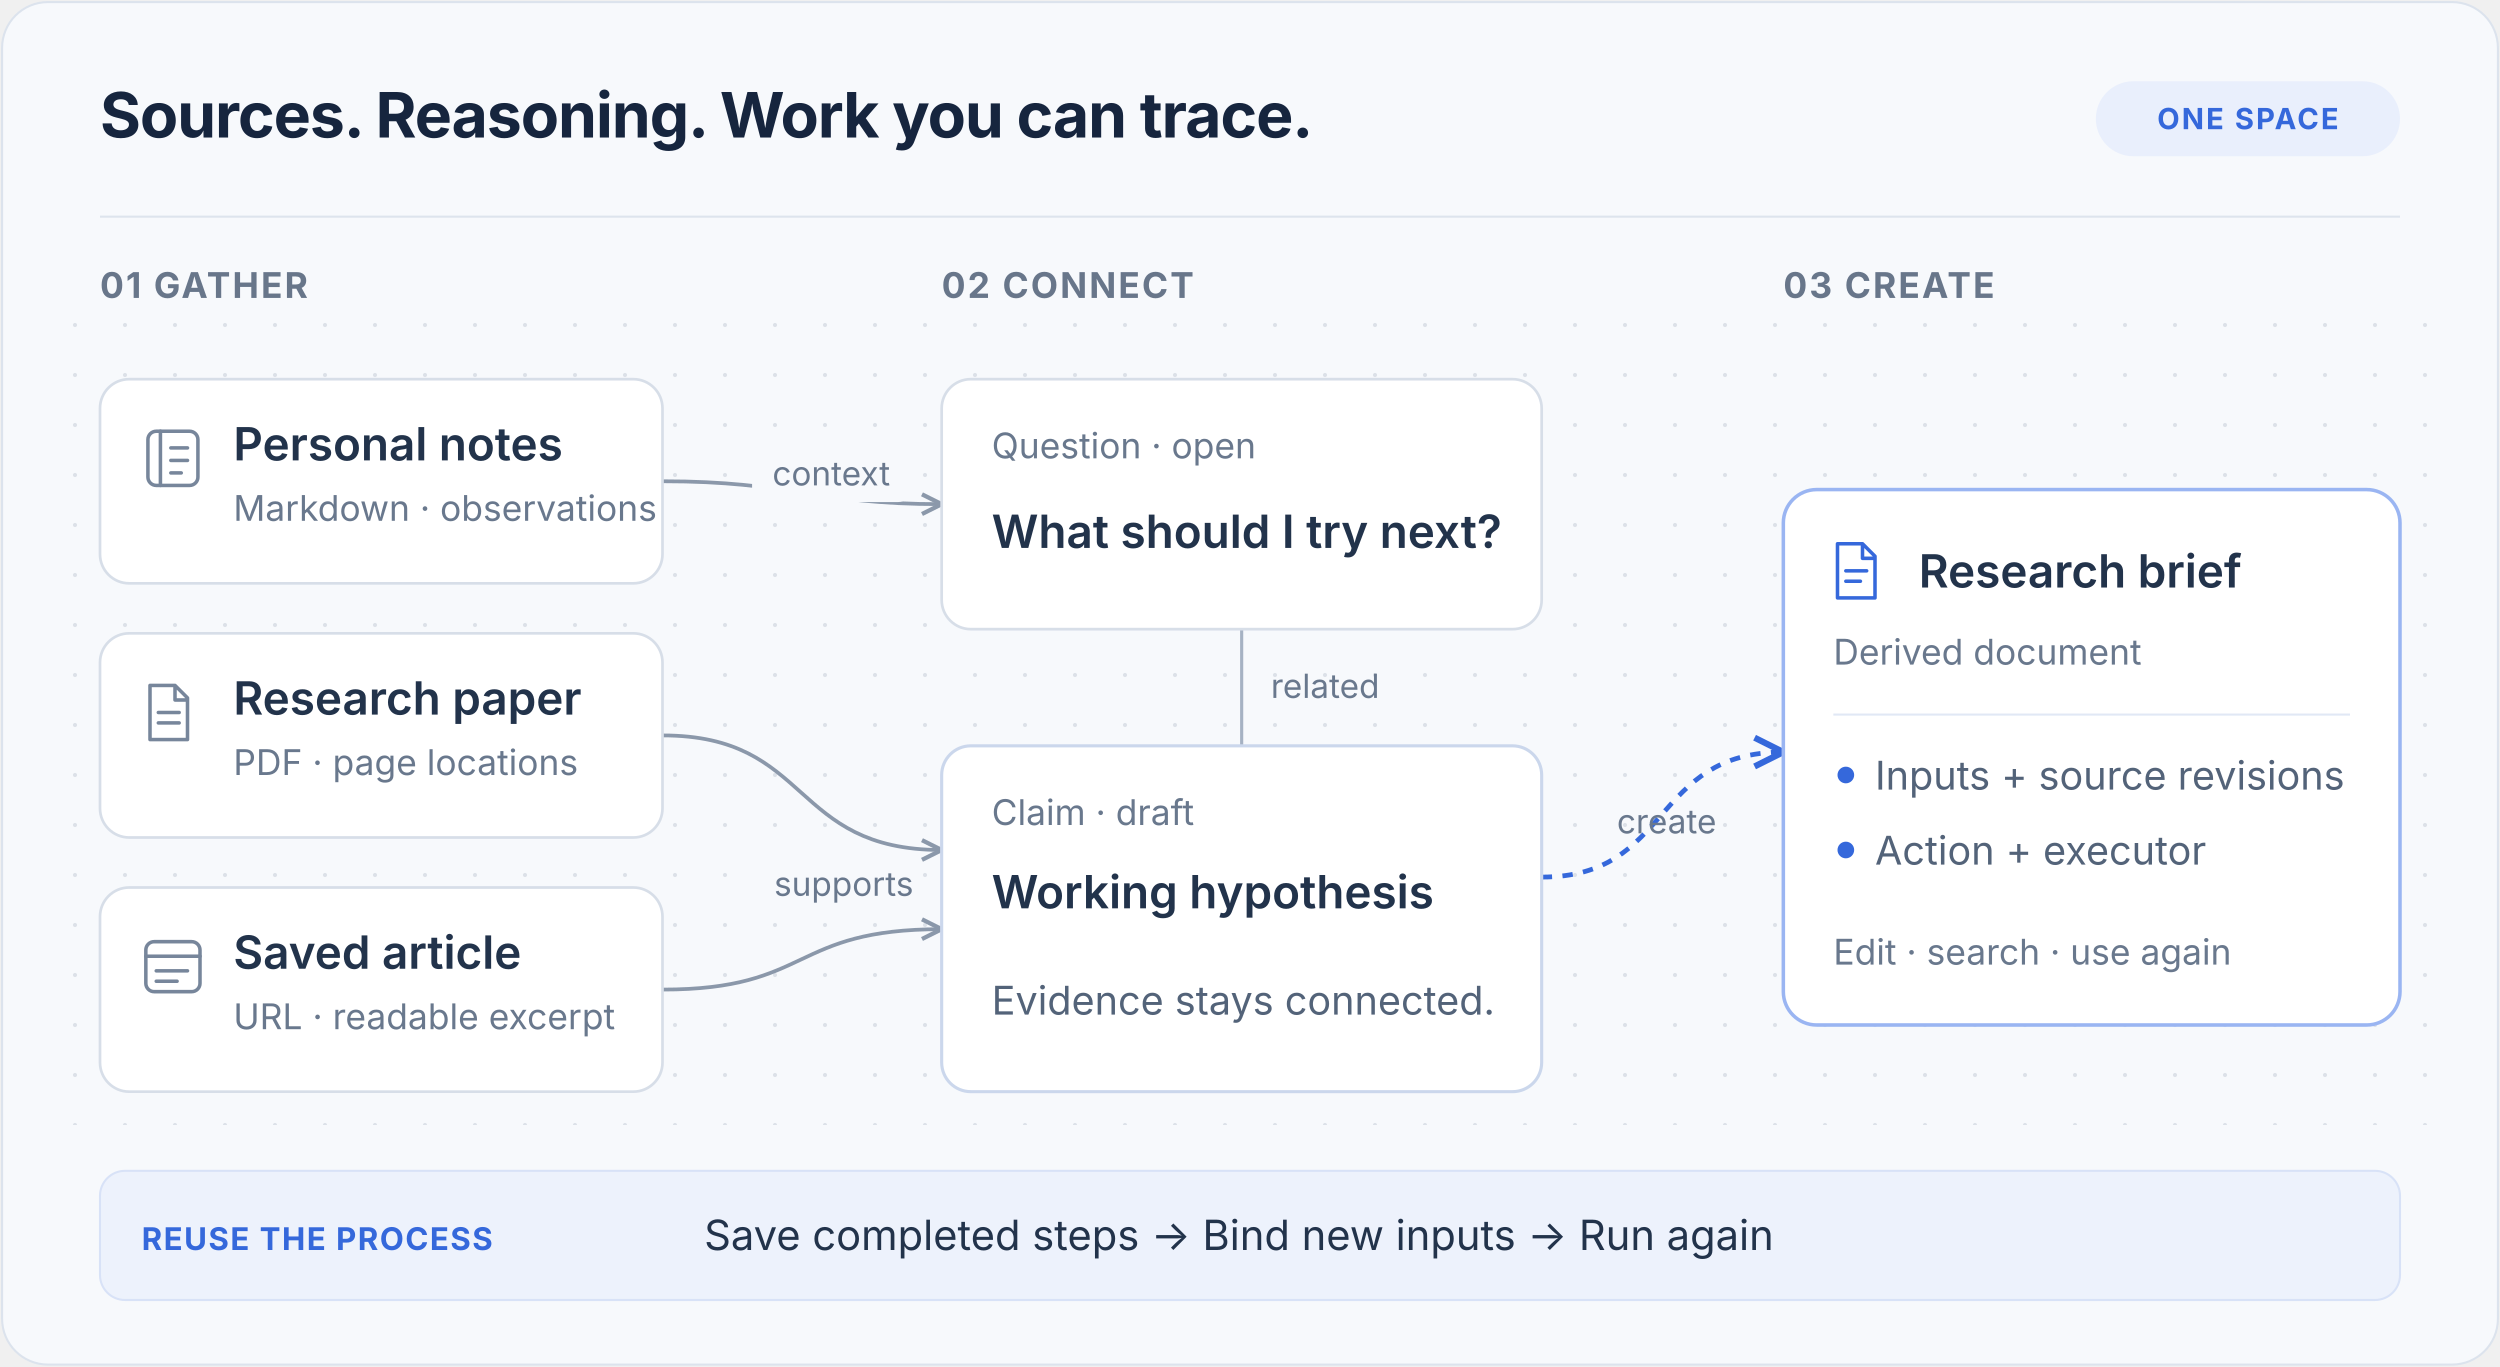
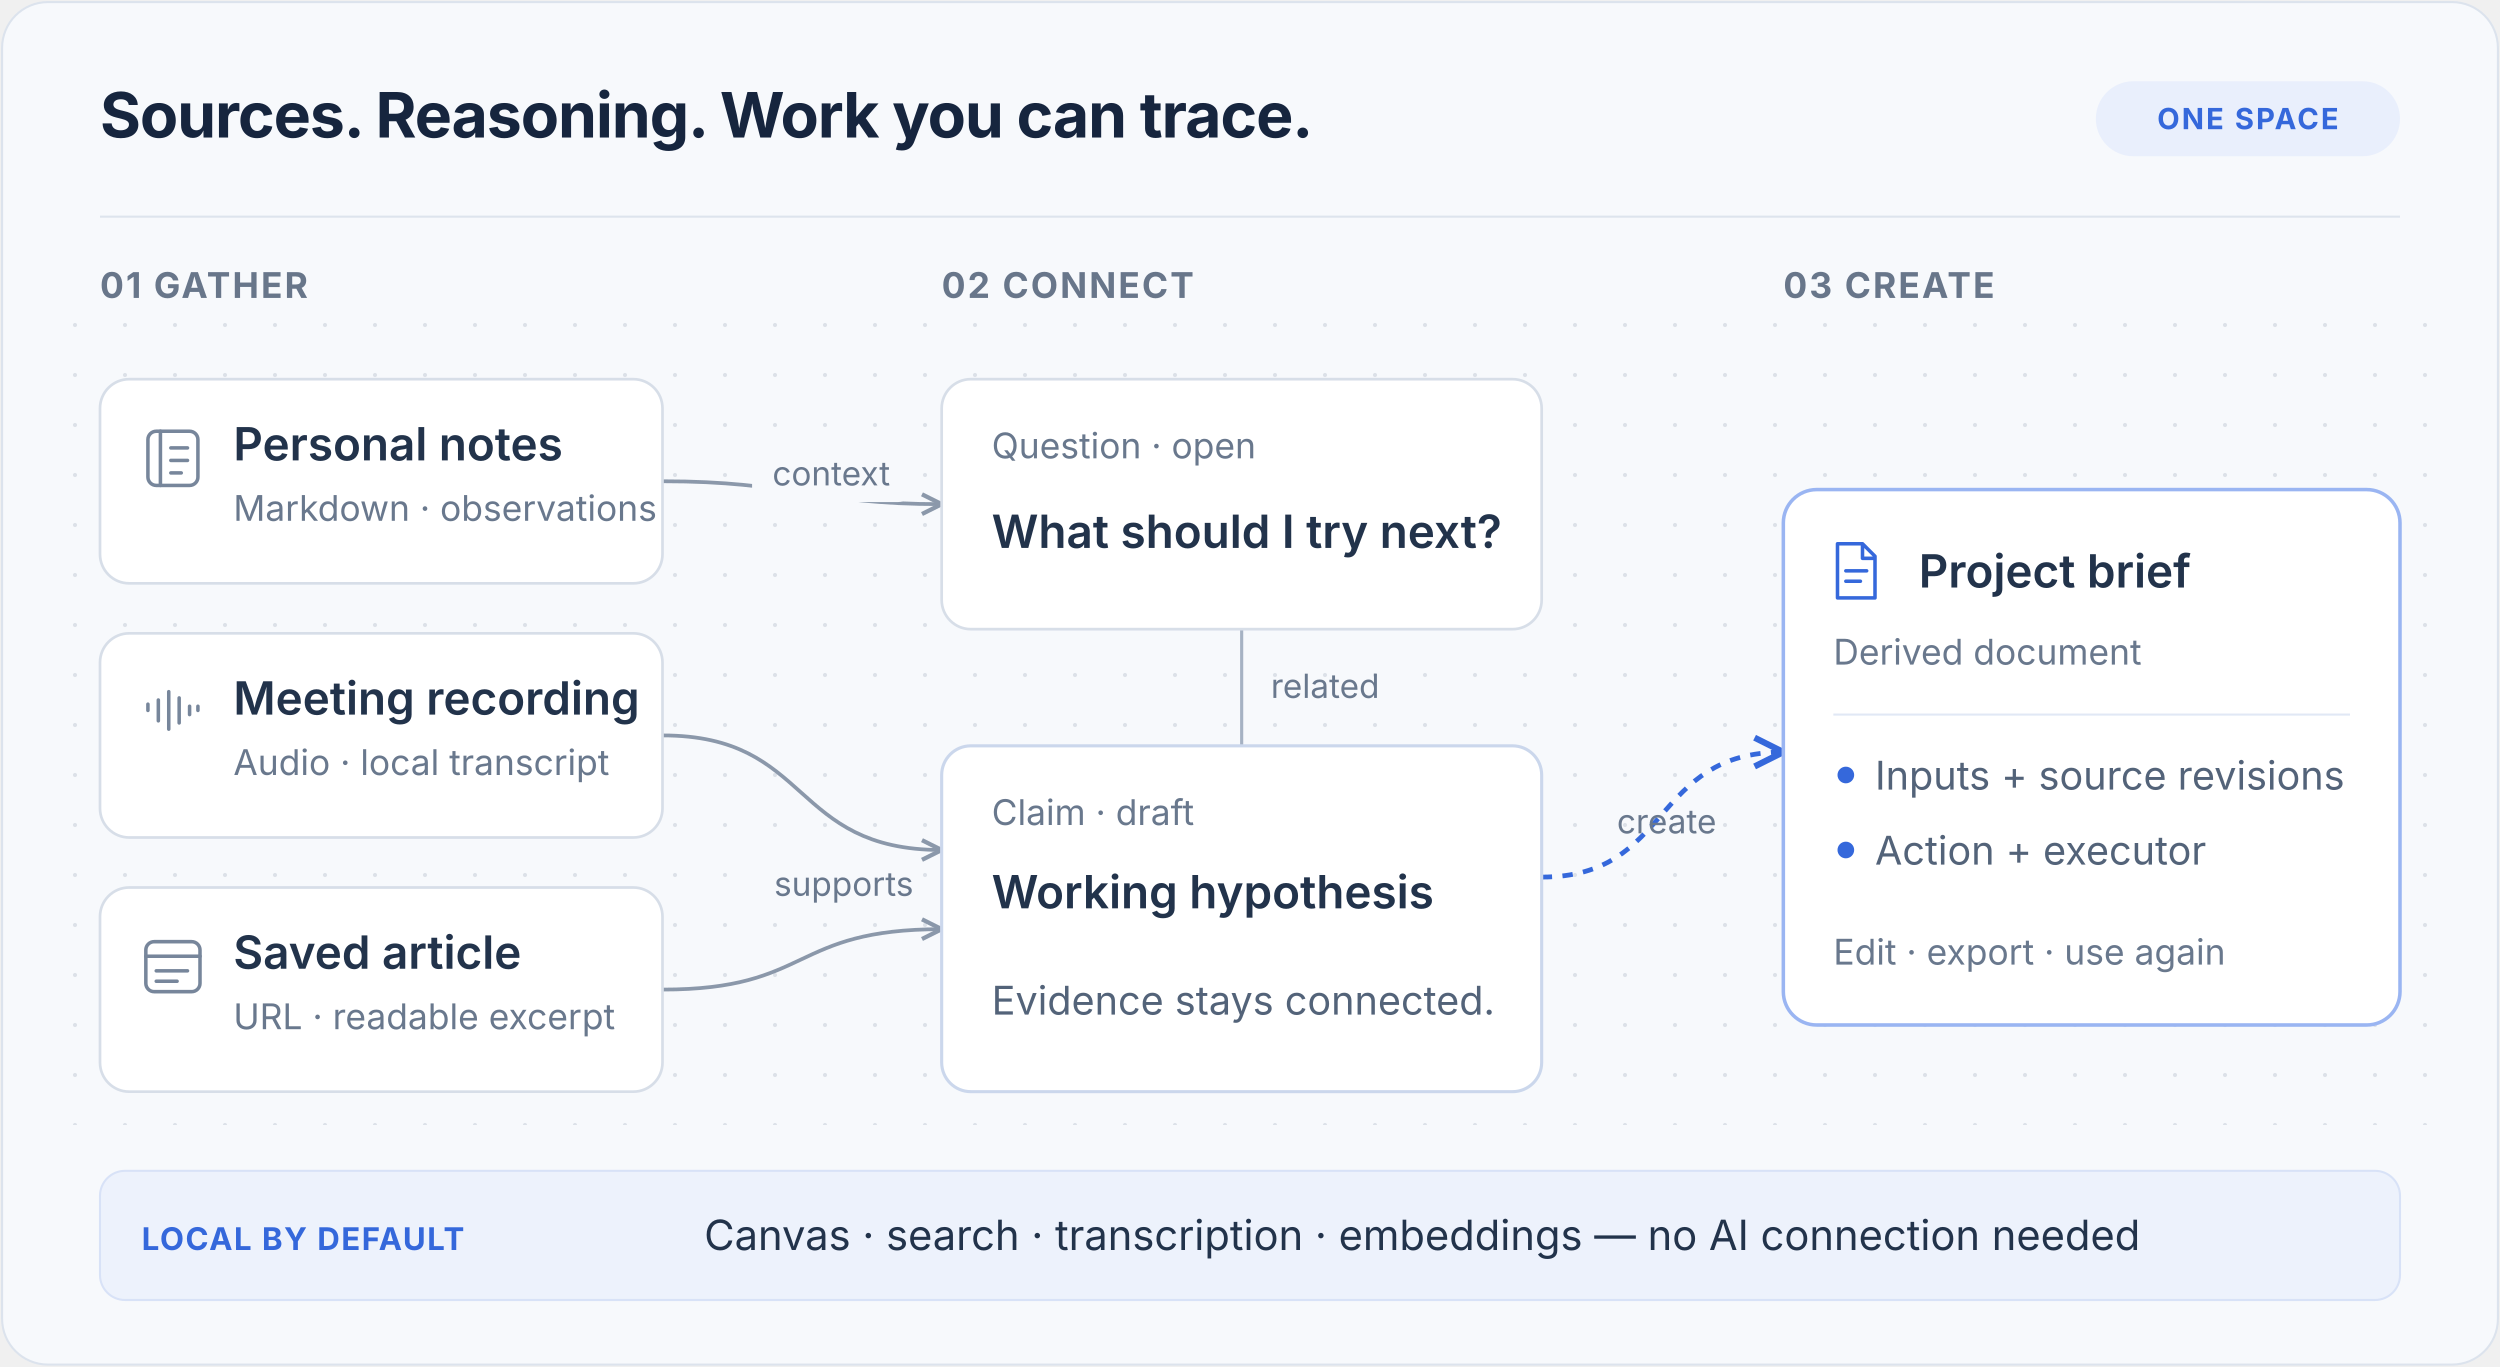
<svg xmlns="http://www.w3.org/2000/svg" width="1200" height="656" viewBox="0 0 1200 656" role="img" aria-labelledby="title desc">
  <defs>
    <pattern id="dots" width="24" height="24" patternUnits="userSpaceOnUse">
      <circle cx="12" cy="12" r="1" fill="#dce1e8" />
    </pattern>
    <marker id="arrow" viewBox="0 0 8 8" refX="7" refY="4" markerWidth="7" markerHeight="7" orient="auto">
      <path d="M1 1l6 3-6 3" fill="none" stroke="#8b98aa" stroke-width="1.3" />
    </marker>
    <marker id="blue-arrow" viewBox="0 0 8 8" refX="7" refY="4" markerWidth="8" markerHeight="8" orient="auto">
      <path d="M1 1l6 3-6 3" fill="none" stroke="#3568db" stroke-width="1.3" />
    </marker>
  </defs>
  <style>
text { font-family: -apple-system, BlinkMacSystemFont, 'Segoe UI', 'PingFang SC', 'Microsoft YaHei', sans-serif; }
.heading { font-size: 30px; font-weight: 650; fill: #16253e; letter-spacing: -.5px; }
.label { font-size: 17px; font-weight: 650; fill: #68768a; letter-spacing: 1px; }
.scope { font-size: 14px; font-weight: 650; fill: #3568db; letter-spacing: 1px; }
.card-title { font-size: 22px; font-weight: 600; fill: #22334b; }
.meta { font-size: 17px; fill: #69788d; }
.body { font-size: 19px; fill: #536379; }
.edge-label { font-size: 16px; fill: #69788d; }
.source-card { fill: #fff; stroke: #d7dee8; stroke-width: 1.3; color: #77869b; }
.source-card text { stroke: none; }
.workflow { font-size: 15px; font-weight: 650; fill: #3568db; letter-spacing: .7px; }
.steps { font-size: 20px; fill: #22334b; }
</style>
  <rect x="1" y="1" width="1198" height="654" rx="22" fill="#f7f9fc" stroke="#dce3ed" />
  <rect x="24" y="137" width="1152" height="403" fill="url(#dots)" />
  <text x="48" y="66" class="heading">Sources. Reasoning. Work you can trace.</text>
  <rect x="1006" y="39" width="146" height="36" rx="18" fill="#e9effc" />
  <text x="1079" y="62" class="scope" text-anchor="middle">ONE SPACE</text>
  <path d="M48 104H1152" stroke="#dde4ed" />
  <text x="48" y="143" class="label">01  GATHER</text>
  <text x="452" y="143" class="label">02  CONNECT</text>
  <text x="856" y="143" class="label">03  CREATE</text>
  <g fill="none" stroke="#8b98aa" stroke-width="1.8" marker-end="url(#arrow)">
    <path d="M318 231C380 231 391 242 452 242" />
    <path d="M318 353C390 353 379 408 452 408" />
    <path d="M318 475C390 475 379 446 452 446" />
  </g>
  <rect x="361" y="215" width="76" height="26" rx="6" fill="#f7f9fc" />
  <text x="399" y="233" class="edge-label" text-anchor="middle">context</text>
  <rect x="367" y="411" width="76" height="27" rx="6" fill="#f7f9fc" />
  <text x="405" y="430" class="edge-label" text-anchor="middle">supports</text>
  <path d="M596 302V358" fill="none" stroke="#a6b2c3" stroke-width="1.5" />
  <text x="610" y="335" class="edge-label">related</text>
  <path d="M740 421C803 421 792 361 856 361" fill="none" stroke="#3568db" stroke-width="2.3" stroke-dasharray="5 5" marker-end="url(#blue-arrow)" />
  <text x="800" y="400" class="edge-label" text-anchor="middle">create</text>
  <g class="source-card">
    <rect x="48" y="182" width="270" height="98" rx="14" />
    <g transform="translate(68 205)" fill="none" stroke="currentColor" stroke-width="1.7" stroke-linecap="round" stroke-linejoin="round">
      <rect x="3" y="2" width="24" height="26" rx="4" />
      <path d="M9 2v26M14 10h8M14 16h8M14 22h5" />
    </g>
    <text x="112" y="221" class="card-title">Personal notes</text>
    <text x="112" y="250" class="meta">Markdown · observations</text>
  </g>
  <g class="source-card">
    <rect x="48" y="304" width="270" height="98" rx="14" />
    <g transform="translate(68 327)" fill="none" stroke="currentColor" stroke-width="1.7" stroke-linecap="round" stroke-linejoin="round">
-       <path d="M4 2h12l6 6v20H4zM16 2v7h6M8 15h10M8 20h10" />
+       <path d="M3 14v-3M8 19V9M13 23V5M18 20V8M23 16v-4M27 14v-2" />
    </g>
-     <text x="112" y="343" class="card-title">Research paper</text>
-     <text x="112" y="372" class="meta">PDF · page locations</text>
+     <text x="112" y="343" class="card-title">Meeting recording</text>
+     <text x="112" y="372" class="meta">Audio · local transcript</text>
  </g>
  <g class="source-card">
    <rect x="48" y="426" width="270" height="98" rx="14" />
    <g transform="translate(68 449)" fill="none" stroke="currentColor" stroke-width="1.7" stroke-linecap="round" stroke-linejoin="round">
      <rect x="2" y="3" width="26" height="24" rx="4" />
      <path d="M2 10h26M7 17h15M7 22h10" />
    </g>
    <text x="112" y="465" class="card-title">Saved article</text>
    <text x="112" y="494" class="meta">URL · readable excerpt</text>
  </g>
  <rect x="452" y="182" width="288" height="120" rx="14" fill="#fff" stroke="#d7dee8" stroke-width="1.3" />
  <text x="476" y="220" class="meta">Question · open</text>
  <text x="476" y="263" class="card-title">What should I try next?</text>
  <rect x="452" y="358" width="288" height="166" rx="14" fill="#fff" stroke="#cbd7ec" stroke-width="1.5" />
  <text x="476" y="396" class="meta">Claim · draft</text>
  <text x="476" y="436" class="card-title">Working hypothesis</text>
  <text x="476" y="487" class="body">Evidence stays connected.</text>
  <rect x="856" y="235" width="296" height="257" rx="16" fill="#fff" stroke="#9ab5f2" stroke-width="1.7" />
  <g color="#3568db">
    <g transform="translate(878 259)" fill="none" stroke="currentColor" stroke-width="1.7" stroke-linecap="round" stroke-linejoin="round">
      <path d="M4 2h12l6 6v20H4zM16 2v7h6M8 15h10M8 20h7" />
    </g>
  </g>
-   <text x="921" y="282" class="card-title">Research brief</text>
+   <text x="921" y="282" class="card-title">Project brief</text>
  <text x="880" y="319" class="meta">Derived document</text>
  <path d="M880 343H1128" stroke="#e1e8f5" />
  <circle cx="886" cy="372" r="4" fill="#3568db" />
  <text x="900" y="379" class="body">Inputs + source revisions</text>
  <circle cx="886" cy="408" r="4" fill="#3568db" />
  <text x="900" y="415" class="body">Action + executor</text>
-   <text x="880" y="463" class="meta">Edit · search · use again</text>
+   <text x="880" y="463" class="meta">Edit · export · use again</text>
  <rect x="48" y="562" width="1104" height="62" rx="12" fill="#edf2fc" stroke="#d8e2f7" />
-   <text x="68" y="600" class="workflow">REUSE THE PROCESS</text>
-   <text x="338" y="600" class="steps">Save completed steps  →  Bind new inputs  →  Run again</text>
+   <text x="68" y="600" class="workflow">LOCAL BY DEFAULT</text>
+   <text x="338" y="600" class="steps">Canvas · search · transcription · embeddings — no AI connection needed</text>
</svg>
